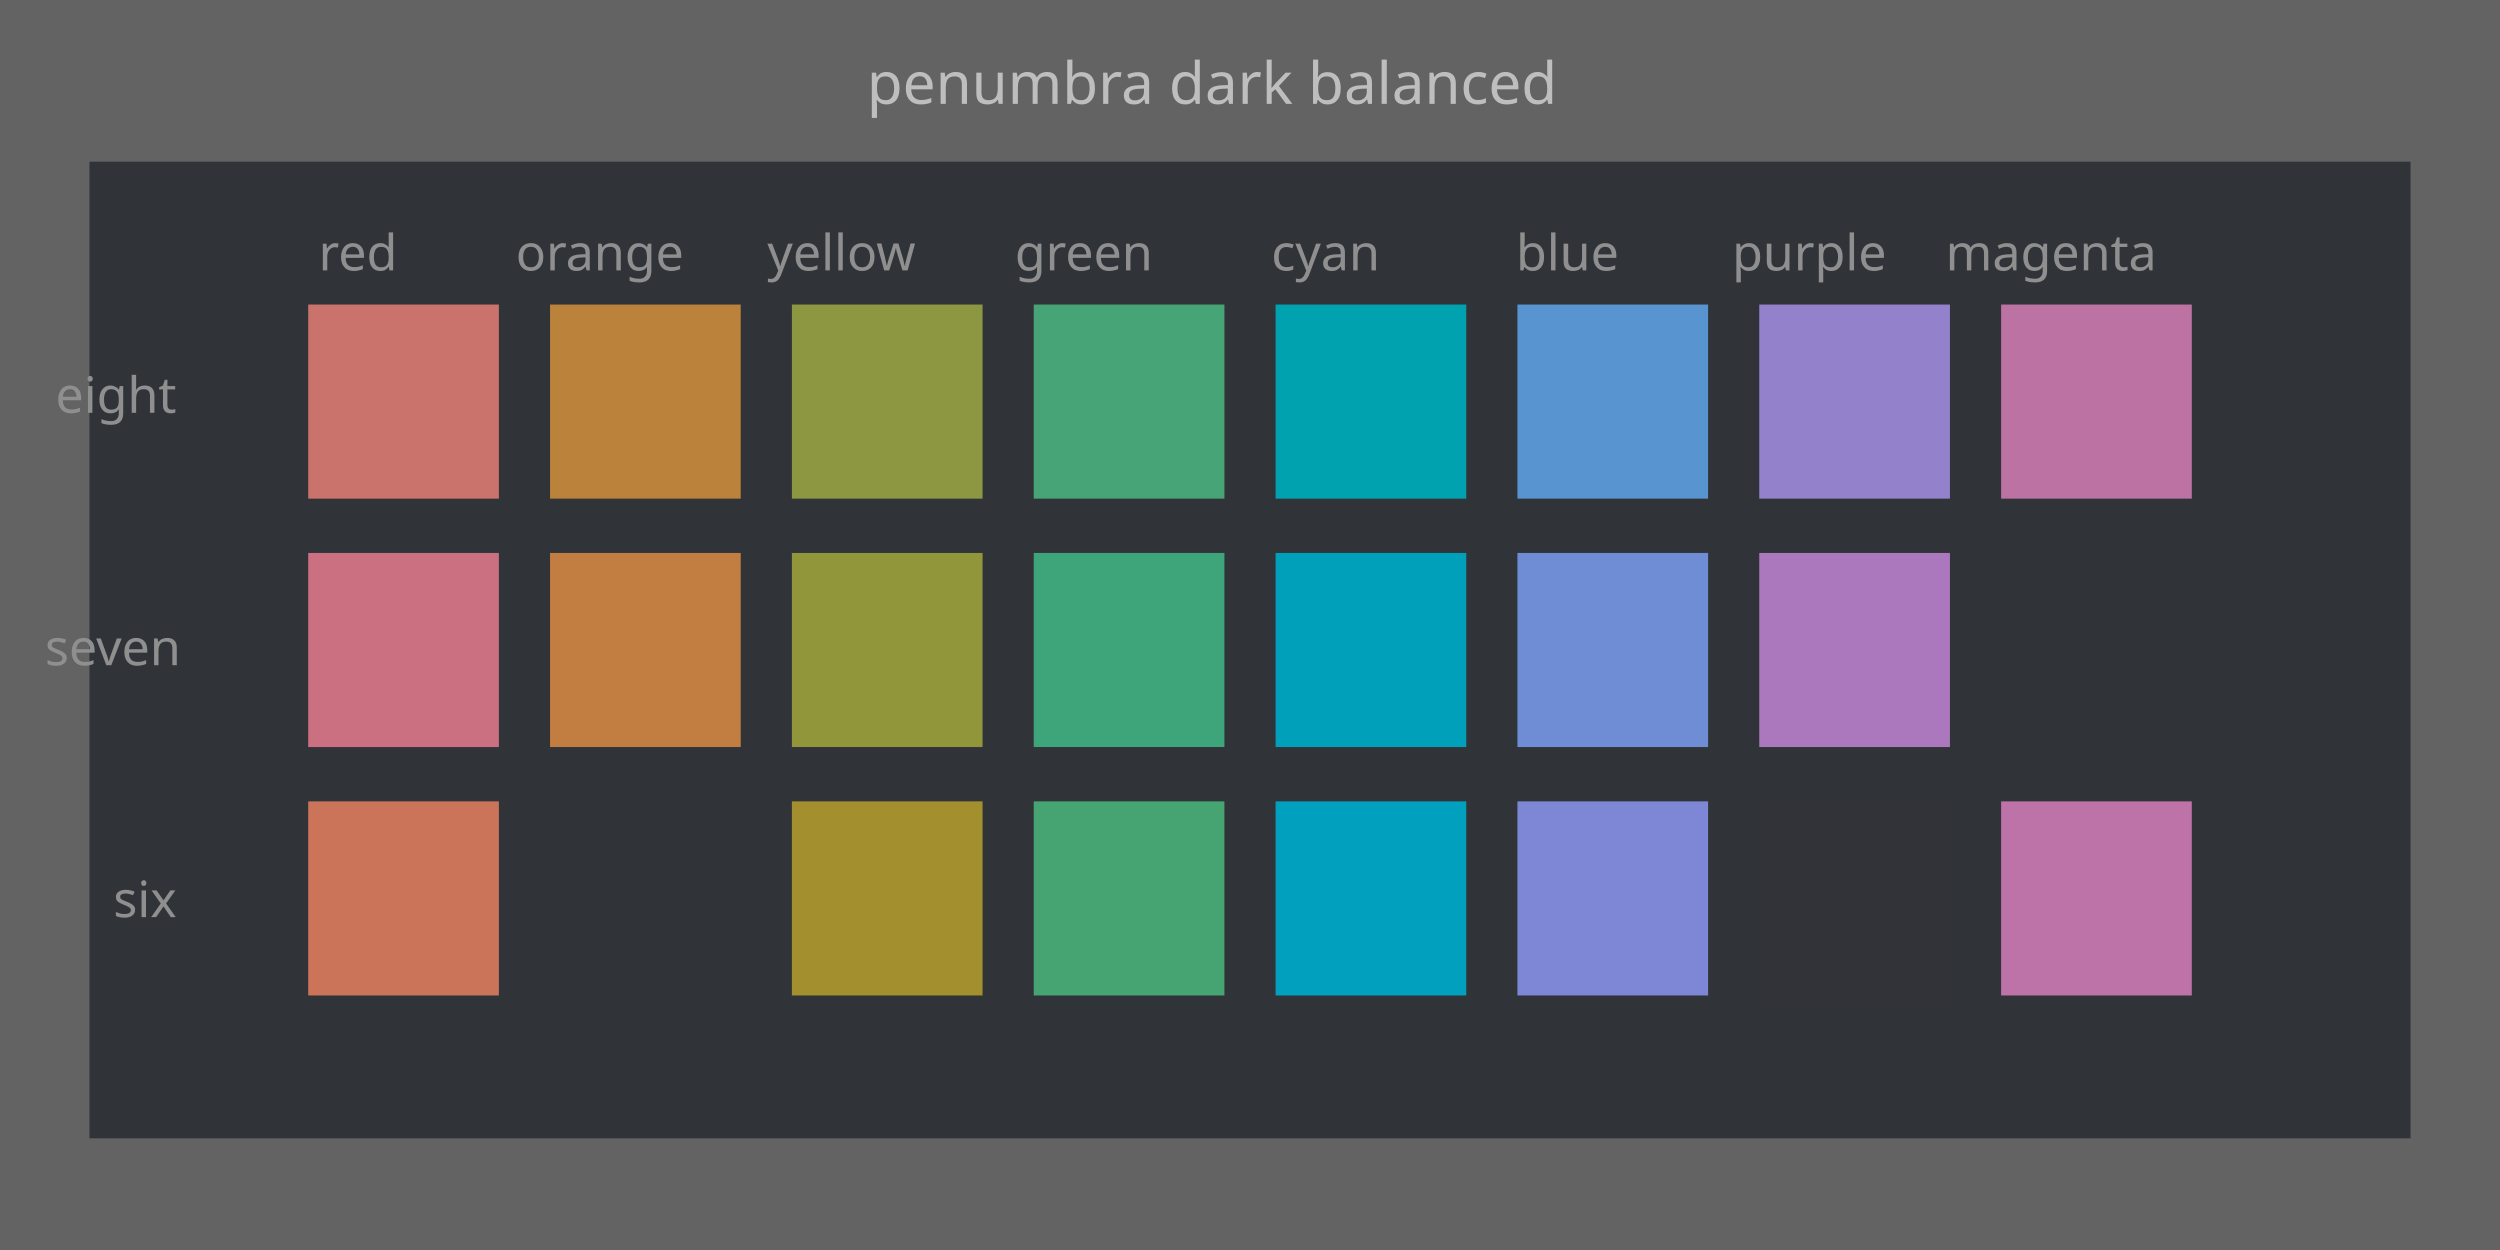
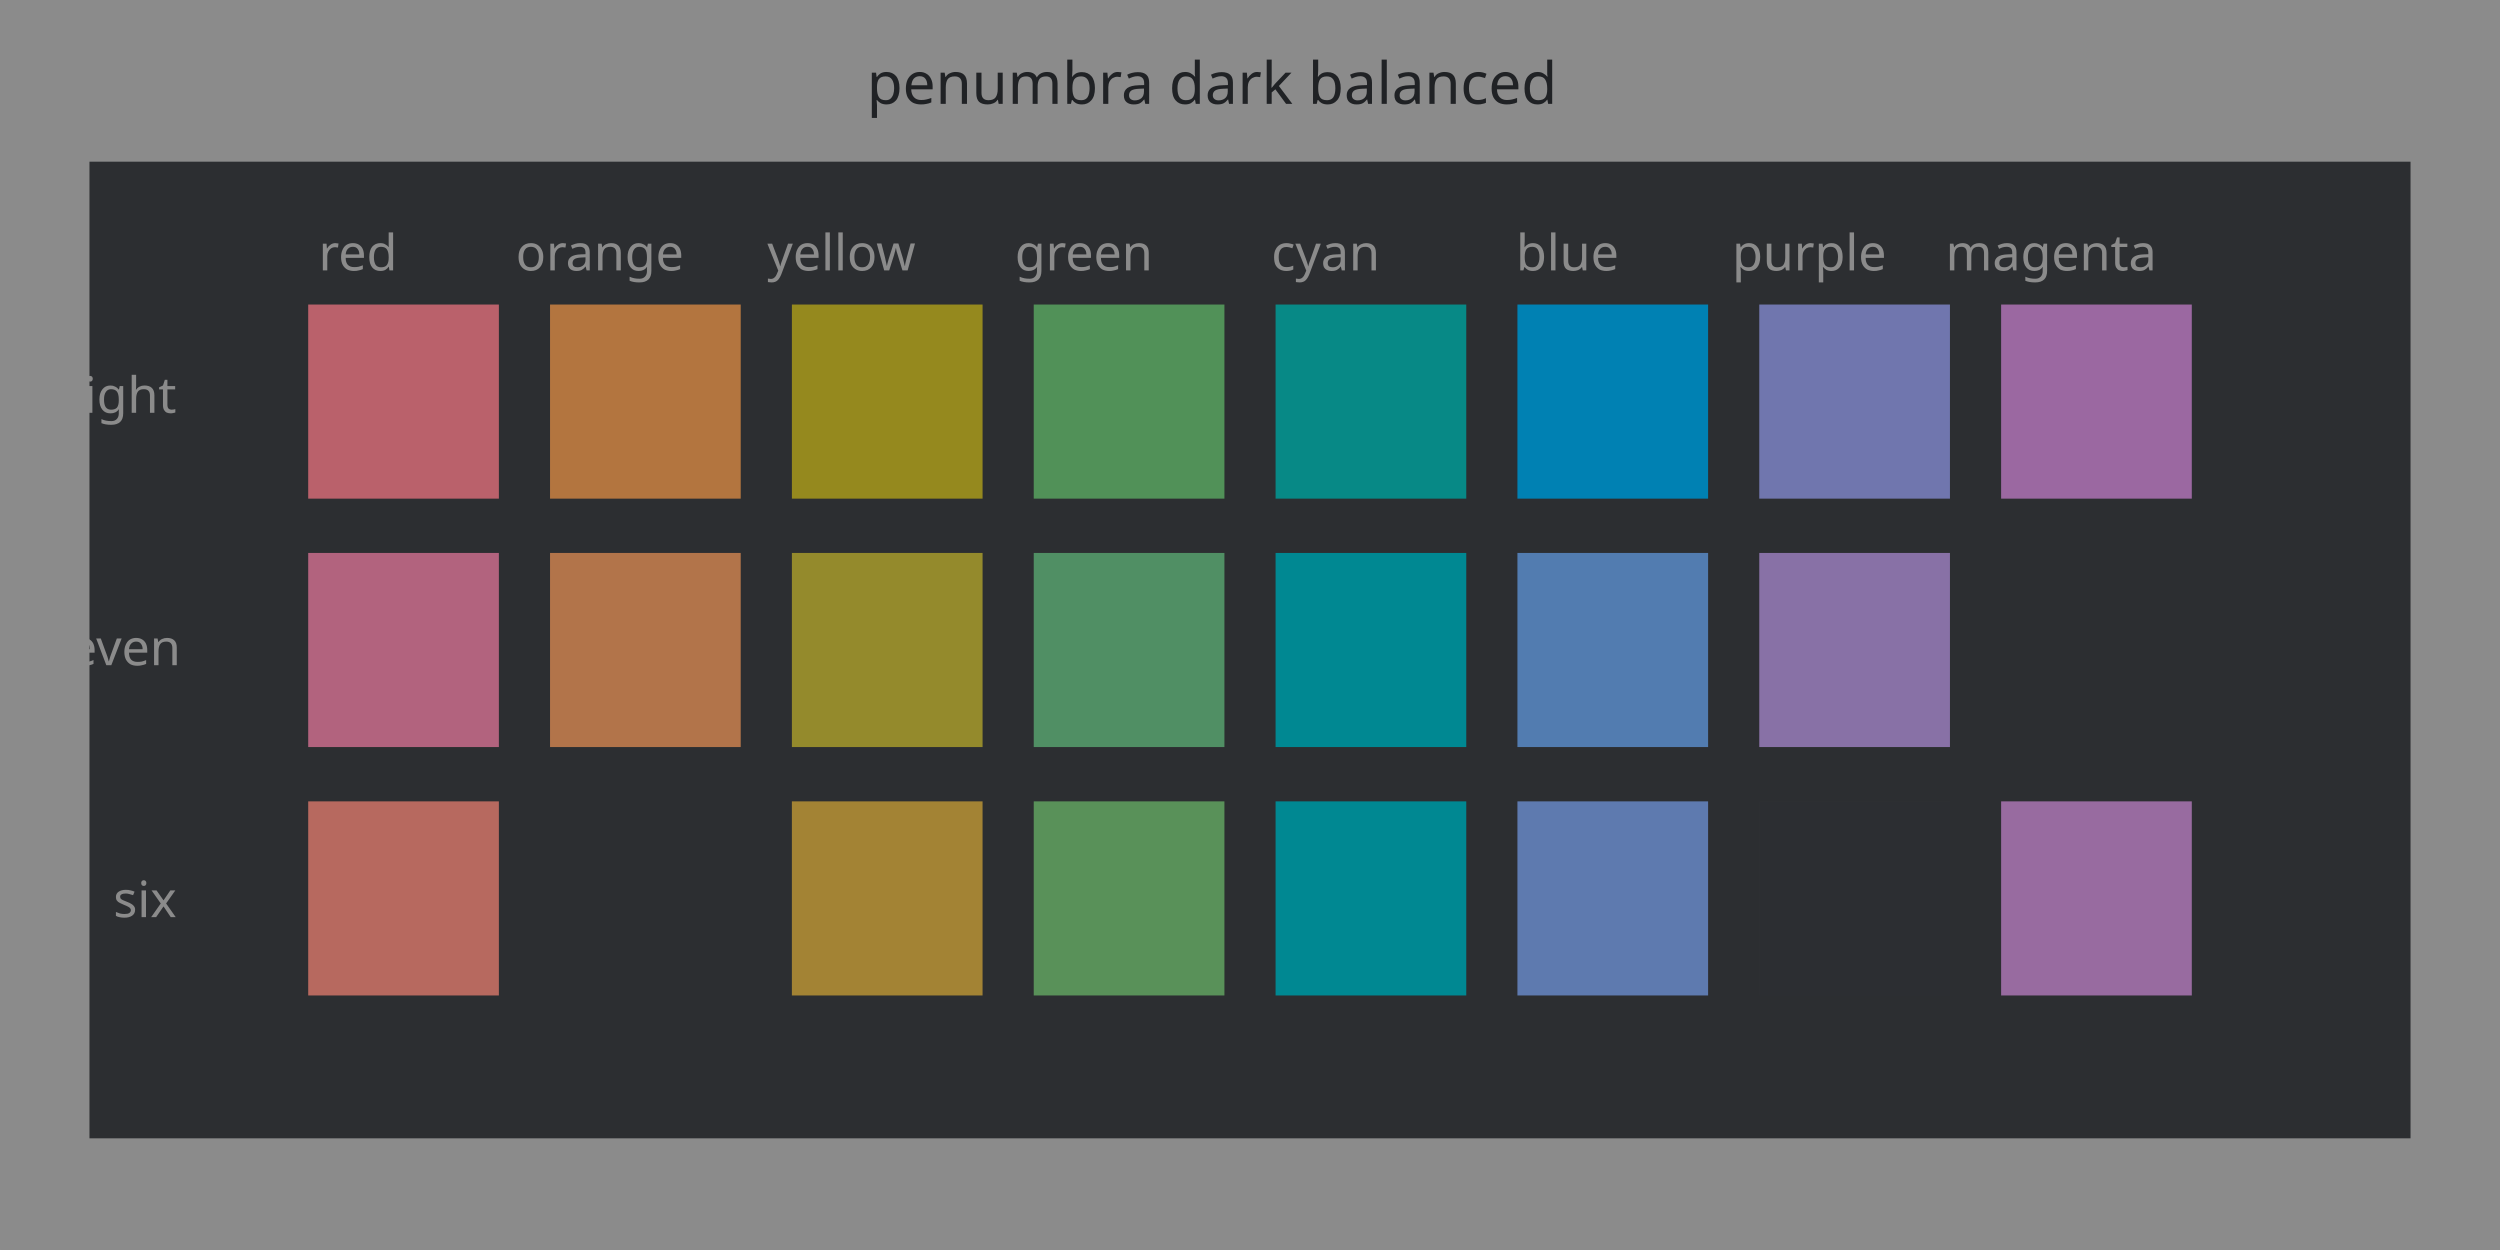
<svg xmlns="http://www.w3.org/2000/svg" width="800" height="400" viewBox="0 0 211.667 105.833" version="1.1" id="svg193064">
  <defs id="defs193061" />
  <g id="layer1" transform="translate(6.130345,-38.20838)">
-     <rect style="fill:#636363;fill-opacity:1;stroke:none;stroke-width:0.265;paint-order:stroke fill markers" id="rect209496" width="211.667" height="105.833" x="-6.13" y="38.208" />
+     <rect style="fill:#8b8b8b;fill-opacity:1;stroke:none;stroke-width:0.265;paint-order:stroke fill markers" id="rect209496" width="211.667" height="105.833" x="-6.13" y="38.208" />
    <g id="g192951" transform="translate(643.3872,208.4914)" style="stroke:none">
-       <rect style="fill:#303338;fill-opacity:1;stroke:none;stroke-width:0.265;stroke-dasharray:0.265, 0.265;paint-order:stroke fill markers" id="rect2032" width="196.518" height="82.689" x="-641.943" y="-156.594" />
-       <rect style="fill:#ca736c;fill-opacity:1;stroke:none;stroke-width:0.265;stroke-dasharray:0.265, 0.265;paint-order:stroke fill markers" id="rect3554" width="16.144" height="16.434" x="-623.423" y="-144.499" />
-       <rect style="fill:#ba823a;fill-opacity:1;stroke:none;stroke-width:0.265;stroke-dasharray:0.265, 0.265;paint-order:stroke fill markers" id="rect3636" width="16.144" height="16.434" x="-602.947" y="-144.499" />
-       <rect style="fill:#8d9741;fill-opacity:1;stroke:none;stroke-width:0.265;stroke-dasharray:0.265, 0.265;paint-order:stroke fill markers" id="rect1104" width="16.144" height="16.434" x="-582.47" y="-144.499" />
-       <rect style="fill:#47a477;fill-opacity:1;stroke:none;stroke-width:0.265;stroke-dasharray:0.265, 0.265;paint-order:stroke fill markers" id="rect1106" width="16.144" height="16.434" x="-561.994" y="-144.499" />
-       <rect style="fill:#00a2af;fill-opacity:1;stroke:none;stroke-width:0.265;stroke-dasharray:0.265, 0.265;paint-order:stroke fill markers" id="rect1108" width="16.144" height="16.434" x="-541.518" y="-144.499" />
-       <rect style="fill:#5794d0;fill-opacity:1;stroke:none;stroke-width:0.265;stroke-dasharray:0.265, 0.265;paint-order:stroke fill markers" id="rect1110" width="16.144" height="16.434" x="-521.042" y="-144.499" />
-       <rect style="fill:#9481cc;fill-opacity:1;stroke:none;stroke-width:0.265;stroke-dasharray:0.265, 0.265;paint-order:stroke fill markers" id="rect1112" width="16.144" height="16.434" x="-500.566" y="-144.499" />
-       <rect style="fill:#bc73a4;fill-opacity:1;stroke:none;stroke-width:0.265;stroke-dasharray:0.265, 0.265;paint-order:stroke fill markers" id="rect1114" width="16.144" height="16.434" x="-480.089" y="-144.499" />
-       <rect style="fill:#ca7081;fill-opacity:1;stroke:none;stroke-width:0.265;stroke-dasharray:0.265, 0.265;paint-order:stroke fill markers" id="rect1340" width="16.144" height="16.434" x="-623.423" y="-123.467" />
-       <rect style="fill:#c27d40;fill-opacity:1;stroke:none;stroke-width:0.265;stroke-dasharray:0.265, 0.265;paint-order:stroke fill markers" id="rect1342" width="16.144" height="16.434" x="-602.947" y="-123.467" />
-       <rect style="fill:#92963a;fill-opacity:1;stroke:none;stroke-width:0.265;stroke-dasharray:0.265, 0.265;paint-order:stroke fill markers" id="rect1346" width="16.144" height="16.434" x="-582.47" y="-123.467" />
-       <rect style="fill:#3ea57b;fill-opacity:1;stroke:none;stroke-width:0.265;stroke-dasharray:0.265, 0.265;paint-order:stroke fill markers" id="rect1348" width="16.144" height="16.434" x="-561.994" y="-123.467" />
-       <rect style="fill:#00a0ba;fill-opacity:1;stroke:none;stroke-width:0.265;stroke-dasharray:0.265, 0.265;paint-order:stroke fill markers" id="rect1350" width="16.144" height="16.434" x="-541.518" y="-123.467" />
-       <rect style="fill:#6e8dd5;fill-opacity:1;stroke:none;stroke-width:0.265;stroke-dasharray:0.265, 0.265;paint-order:stroke fill markers" id="rect1352" width="16.144" height="16.434" x="-521.042" y="-123.467" />
-       <rect style="fill:#ac78bd;fill-opacity:1;stroke:none;stroke-width:0.265;stroke-dasharray:0.265, 0.265;paint-order:stroke fill markers" id="rect1354" width="16.144" height="16.434" x="-500.566" y="-123.467" />
-       <rect style="fill:#bc73a4;fill-opacity:0.003;stroke:none;stroke-width:0.265;stroke-dasharray:0.265, 0.265;paint-order:stroke fill markers" id="rect2195" width="16.144" height="16.434" x="-480.089" y="-123.467" />
-       <rect style="fill:#cb7459;fill-opacity:1;stroke:none;stroke-width:0.265;stroke-dasharray:0.265, 0.265;paint-order:stroke fill markers" id="rect1724" width="16.144" height="16.434" x="-623.423" y="-102.434" />
-       <rect style="fill:#a38f2d;fill-opacity:1;stroke:none;stroke-width:0.265;stroke-dasharray:0.265, 0.265;paint-order:stroke fill markers" id="rect1730" width="16.144" height="16.434" x="-582.471" y="-102.434" />
-       <rect style="fill:#46a473;fill-opacity:1;stroke:none;stroke-width:0.265;stroke-dasharray:0.265, 0.265;paint-order:stroke fill markers" id="rect1732" width="16.144" height="16.434" x="-561.994" y="-102.434" />
-       <rect style="fill:#00a0be;fill-opacity:1;stroke:none;stroke-width:0.265;stroke-dasharray:0.265, 0.265;paint-order:stroke fill markers" id="rect1734" width="16.144" height="16.434" x="-541.518" y="-102.434" />
-       <rect style="fill:#7e87d6;fill-opacity:1;stroke:none;stroke-width:0.265;stroke-dasharray:0.265, 0.265;paint-order:stroke fill markers" id="rect1736" width="16.144" height="16.434" x="-521.042" y="-102.434" />
-       <rect style="fill:#bd72a8;fill-opacity:1;stroke:none;stroke-width:0.265;stroke-dasharray:0.265, 0.265;paint-order:stroke fill markers" id="rect1740" width="16.144" height="16.434" x="-480.089" y="-102.434" />
-       <rect style="fill:#ac78bd;fill-opacity:0.014;stroke:none;stroke-width:0.265;stroke-dasharray:0.265, 0.265;paint-order:stroke fill markers" id="rect2269" width="16.144" height="16.434" x="-500.566" y="-102.434" />
-       <rect style="fill:#c27d40;fill-opacity:0.004;stroke:none;stroke-width:0.265;stroke-dasharray:0.265, 0.265;paint-order:stroke fill markers" id="rect2325" width="16.144" height="16.434" x="-602.947" y="-102.434" />
-       <text xml:space="preserve" style="font-style:normal;font-variant:normal;font-weight:normal;font-stretch:normal;font-size:4.239px;line-height:1.25;font-family:'fira sans';-inkscape-font-specification:'fira sans';text-align:center;letter-spacing:0px;word-spacing:0px;text-anchor:middle;fill:#8f8f8f;fill-opacity:1;stroke:none;stroke-width:0.265" x="-615.351" y="-147.384" id="text4504">
-         <tspan id="tspan4502" style="font-size:4.239px;fill:#8f8f8f;fill-opacity:1;stroke:none;stroke-width:0.265" x="-615.351" y="-147.384">red</tspan>
+       <rect style="fill:#2c2e31;fill-opacity:1;stroke:none;stroke-width:0.265;stroke-dasharray:0.265, 0.265;paint-order:stroke fill markers" id="rect2032" width="196.518" height="82.689" x="-641.943" y="-156.594" />
+       <rect style="fill:#ba616b;fill-opacity:1;stroke:none;stroke-width:0.265;stroke-dasharray:0.265, 0.265;paint-order:stroke fill markers" id="rect3554" width="16.144" height="16.434" x="-623.423" y="-144.499" />
+       <rect style="fill:#b3753f;fill-opacity:1;stroke:none;stroke-width:0.265;stroke-dasharray:0.265, 0.265;paint-order:stroke fill markers" id="rect3636" width="16.144" height="16.434" x="-602.947" y="-144.499" />
+       <rect style="fill:#95891e;fill-opacity:1;stroke:none;stroke-width:0.265;stroke-dasharray:0.265, 0.265;paint-order:stroke fill markers" id="rect1104" width="16.144" height="16.434" x="-582.47" y="-144.499" />
+       <rect style="fill:#519158;fill-opacity:1;stroke:none;stroke-width:0.265;stroke-dasharray:0.265, 0.265;paint-order:stroke fill markers" id="rect1106" width="16.144" height="16.434" x="-561.994" y="-144.499" />
+       <rect style="fill:#078986;fill-opacity:1;stroke:none;stroke-width:0.265;stroke-dasharray:0.265, 0.265;paint-order:stroke fill markers" id="rect1108" width="16.144" height="16.434" x="-541.518" y="-144.499" />
+       <rect style="fill:#0081b3;fill-opacity:1;stroke:none;stroke-width:0.265;stroke-dasharray:0.265, 0.265;paint-order:stroke fill markers" id="rect1110" width="16.144" height="16.434" x="-521.042" y="-144.499" />
+       <rect style="fill:#7076ae;fill-opacity:1;stroke:none;stroke-width:0.265;stroke-dasharray:0.265, 0.265;paint-order:stroke fill markers" id="rect1112" width="16.144" height="16.434" x="-500.566" y="-144.499" />
+       <rect style="fill:#9b68a1;fill-opacity:1;stroke:none;stroke-width:0.265;stroke-dasharray:0.265, 0.265;paint-order:stroke fill markers" id="rect1114" width="16.144" height="16.434" x="-480.089" y="-144.499" />
+       <rect style="fill:#b2637e;fill-opacity:1;stroke:none;stroke-width:0.265;stroke-dasharray:0.265, 0.265;paint-order:stroke fill markers" id="rect1340" width="16.144" height="16.434" x="-623.423" y="-123.467" />
+       <rect style="fill:#b2744a;fill-opacity:1;stroke:none;stroke-width:0.265;stroke-dasharray:0.265, 0.265;paint-order:stroke fill markers" id="rect1342" width="16.144" height="16.434" x="-602.947" y="-123.467" />
+       <rect style="fill:#948a2c;fill-opacity:1;stroke:none;stroke-width:0.265;stroke-dasharray:0.265, 0.265;paint-order:stroke fill markers" id="rect1346" width="16.144" height="16.434" x="-582.47" y="-123.467" />
+       <rect style="fill:#508f64;fill-opacity:1;stroke:none;stroke-width:0.265;stroke-dasharray:0.265, 0.265;paint-order:stroke fill markers" id="rect1348" width="16.144" height="16.434" x="-561.994" y="-123.467" />
+       <rect style="fill:#008892;fill-opacity:1;stroke:none;stroke-width:0.265;stroke-dasharray:0.265, 0.265;paint-order:stroke fill markers" id="rect1350" width="16.144" height="16.434" x="-541.518" y="-123.467" />
+       <rect style="fill:#527cb0;fill-opacity:1;stroke:none;stroke-width:0.265;stroke-dasharray:0.265, 0.265;paint-order:stroke fill markers" id="rect1352" width="16.144" height="16.434" x="-521.042" y="-123.467" />
+       <rect style="fill:#8871a6;fill-opacity:1;stroke:none;stroke-width:0.265;stroke-dasharray:0.265, 0.265;paint-order:stroke fill markers" id="rect1354" width="16.144" height="16.434" x="-500.566" y="-123.467" />
+       <rect style="fill:#9b68a1;fill-opacity:0.003;stroke:none;stroke-width:0.265;stroke-dasharray:0.265, 0.265;paint-order:stroke fill markers" id="rect2195" width="16.144" height="16.434" x="-480.089" y="-123.467" />
+       <rect style="fill:#b7695f;fill-opacity:1;stroke:none;stroke-width:0.265;stroke-dasharray:0.265, 0.265;paint-order:stroke fill markers" id="rect1724" width="16.144" height="16.434" x="-623.423" y="-102.434" />
+       <rect style="fill:#a38334;fill-opacity:1;stroke:none;stroke-width:0.265;stroke-dasharray:0.265, 0.265;paint-order:stroke fill markers" id="rect1730" width="16.144" height="16.434" x="-582.471" y="-102.434" />
+       <rect style="fill:#599159;fill-opacity:1;stroke:none;stroke-width:0.265;stroke-dasharray:0.265, 0.265;paint-order:stroke fill markers" id="rect1732" width="16.144" height="16.434" x="-561.994" y="-102.434" />
+       <rect style="fill:#008892;fill-opacity:1;stroke:none;stroke-width:0.265;stroke-dasharray:0.265, 0.265;paint-order:stroke fill markers" id="rect1734" width="16.144" height="16.434" x="-541.518" y="-102.434" />
+       <rect style="fill:#5e7aaf;fill-opacity:1;stroke:none;stroke-width:0.265;stroke-dasharray:0.265, 0.265;paint-order:stroke fill markers" id="rect1736" width="16.144" height="16.434" x="-521.042" y="-102.434" />
+       <rect style="fill:#986ba0;fill-opacity:1;stroke:none;stroke-width:0.265;stroke-dasharray:0.265, 0.265;paint-order:stroke fill markers" id="rect1740" width="16.144" height="16.434" x="-480.089" y="-102.434" />
+       <rect style="fill:#8871a6;fill-opacity:0.014;stroke:none;stroke-width:0.265;stroke-dasharray:0.265, 0.265;paint-order:stroke fill markers" id="rect2269" width="16.144" height="16.434" x="-500.566" y="-102.434" />
+       <rect style="fill:#b2744a;fill-opacity:0.004;stroke:none;stroke-width:0.265;stroke-dasharray:0.265, 0.265;paint-order:stroke fill markers" id="rect2325" width="16.144" height="16.434" x="-602.947" y="-102.434" />
+       <text xml:space="preserve" style="font-style:normal;font-variant:normal;font-weight:normal;font-stretch:normal;font-size:4.239px;line-height:1.25;font-family:'Fira Sans', sans-serif;-inkscape-font-specification:'Fira Sans';text-align:center;letter-spacing:0px;word-spacing:0px;text-anchor:middle;fill:#8b8b8b;fill-opacity:1;stroke:none;stroke-width:0.265" x="-615.351" y="-147.384" id="text4504">
+         <tspan id="tspan4502" style="font-size:4.239px;fill:#8b8b8b;fill-opacity:1;stroke:none;stroke-width:0.265" x="-615.351" y="-147.384">red</tspan>
      </text>
-       <text xml:space="preserve" style="font-style:normal;font-variant:normal;font-weight:normal;font-stretch:normal;font-size:4.239px;line-height:1.25;font-family:'fira sans';-inkscape-font-specification:'fira sans';text-align:center;letter-spacing:0px;word-spacing:0px;text-anchor:middle;fill:#8f8f8f;fill-opacity:1;stroke:none;stroke-width:0.265" x="-594.875" y="-147.384" id="text12770">
-         <tspan id="tspan12768" style="font-size:4.239px;fill:#8f8f8f;fill-opacity:1;stroke:none;stroke-width:0.265" x="-594.875" y="-147.384">orange</tspan>
+       <text xml:space="preserve" style="font-style:normal;font-variant:normal;font-weight:normal;font-stretch:normal;font-size:4.239px;line-height:1.25;font-family:'Fira Sans', sans-serif;-inkscape-font-specification:'Fira Sans';text-align:center;letter-spacing:0px;word-spacing:0px;text-anchor:middle;fill:#8b8b8b;fill-opacity:1;stroke:none;stroke-width:0.265" x="-594.875" y="-147.384" id="text12770">
+         <tspan id="tspan12768" style="font-size:4.239px;fill:#8b8b8b;fill-opacity:1;stroke:none;stroke-width:0.265" x="-594.875" y="-147.384">orange</tspan>
      </text>
-       <text xml:space="preserve" style="font-style:normal;font-variant:normal;font-weight:normal;font-stretch:normal;font-size:4.239px;line-height:1.25;font-family:'fira sans';-inkscape-font-specification:'fira sans';text-align:center;letter-spacing:0px;word-spacing:0px;text-anchor:middle;fill:#8f8f8f;fill-opacity:1;stroke:none;stroke-width:0.265" x="-574.413" y="-147.384" id="text15766">
-         <tspan id="tspan15764" style="font-size:4.239px;fill:#8f8f8f;fill-opacity:1;stroke:none;stroke-width:0.265" x="-574.413" y="-147.384">yellow</tspan>
+       <text xml:space="preserve" style="font-style:normal;font-variant:normal;font-weight:normal;font-stretch:normal;font-size:4.239px;line-height:1.25;font-family:'Fira Sans', sans-serif;-inkscape-font-specification:'Fira Sans';text-align:center;letter-spacing:0px;word-spacing:0px;text-anchor:middle;fill:#8b8b8b;fill-opacity:1;stroke:none;stroke-width:0.265" x="-574.413" y="-147.384" id="text15766">
+         <tspan id="tspan15764" style="font-size:4.239px;fill:#8b8b8b;fill-opacity:1;stroke:none;stroke-width:0.265" x="-574.413" y="-147.384">yellow</tspan>
      </text>
-       <text xml:space="preserve" style="font-style:normal;font-variant:normal;font-weight:normal;font-stretch:normal;font-size:4.239px;line-height:1.25;font-family:'fira sans';-inkscape-font-specification:'fira sans';text-align:center;letter-spacing:0px;word-spacing:0px;text-anchor:middle;fill:#8f8f8f;fill-opacity:1;stroke:none;stroke-width:0.265" x="-553.898" y="-147.384" id="text20330">
-         <tspan id="tspan20328" style="font-size:4.239px;fill:#8f8f8f;fill-opacity:1;stroke:none;stroke-width:0.265" x="-553.898" y="-147.384">green</tspan>
+       <text xml:space="preserve" style="font-style:normal;font-variant:normal;font-weight:normal;font-stretch:normal;font-size:4.239px;line-height:1.25;font-family:'Fira Sans', sans-serif;-inkscape-font-specification:'Fira Sans';text-align:center;letter-spacing:0px;word-spacing:0px;text-anchor:middle;fill:#8b8b8b;fill-opacity:1;stroke:none;stroke-width:0.265" x="-553.898" y="-147.384" id="text20330">
+         <tspan id="tspan20328" style="font-size:4.239px;fill:#8b8b8b;fill-opacity:1;stroke:none;stroke-width:0.265" x="-553.898" y="-147.384">green</tspan>
      </text>
-       <text xml:space="preserve" style="font-style:normal;font-variant:normal;font-weight:normal;font-stretch:normal;font-size:4.239px;line-height:1.25;font-family:'fira sans';-inkscape-font-specification:'fira sans';text-align:center;letter-spacing:0px;word-spacing:0px;text-anchor:middle;fill:#8f8f8f;fill-opacity:1;stroke:none;stroke-width:0.265" x="-533.422" y="-147.384" id="text20334">
-         <tspan id="tspan20332" style="font-size:4.239px;fill:#8f8f8f;fill-opacity:1;stroke:none;stroke-width:0.265" x="-533.422" y="-147.384">cyan</tspan>
+       <text xml:space="preserve" style="font-style:normal;font-variant:normal;font-weight:normal;font-stretch:normal;font-size:4.239px;line-height:1.25;font-family:'Fira Sans', sans-serif;-inkscape-font-specification:'Fira Sans';text-align:center;letter-spacing:0px;word-spacing:0px;text-anchor:middle;fill:#8b8b8b;fill-opacity:1;stroke:none;stroke-width:0.265" x="-533.422" y="-147.384" id="text20334">
+         <tspan id="tspan20332" style="font-size:4.239px;fill:#8b8b8b;fill-opacity:1;stroke:none;stroke-width:0.265" x="-533.422" y="-147.384">cyan</tspan>
      </text>
-       <text xml:space="preserve" style="font-style:normal;font-variant:normal;font-weight:normal;font-stretch:normal;font-size:4.239px;line-height:1.25;font-family:'fira sans';-inkscape-font-specification:'fira sans';text-align:center;letter-spacing:0px;word-spacing:0px;text-anchor:middle;fill:#8f8f8f;fill-opacity:1;stroke:none;stroke-width:0.265" x="-512.946" y="-147.384" id="text20338">
-         <tspan id="tspan20336" style="font-size:4.239px;fill:#8f8f8f;fill-opacity:1;stroke:none;stroke-width:0.265" x="-512.946" y="-147.384">blue</tspan>
+       <text xml:space="preserve" style="font-style:normal;font-variant:normal;font-weight:normal;font-stretch:normal;font-size:4.239px;line-height:1.25;font-family:'Fira Sans', sans-serif;-inkscape-font-specification:'Fira Sans';text-align:center;letter-spacing:0px;word-spacing:0px;text-anchor:middle;fill:#8b8b8b;fill-opacity:1;stroke:none;stroke-width:0.265" x="-512.946" y="-147.384" id="text20338">
+         <tspan id="tspan20336" style="font-size:4.239px;fill:#8b8b8b;fill-opacity:1;stroke:none;stroke-width:0.265" x="-512.946" y="-147.384">blue</tspan>
      </text>
-       <text xml:space="preserve" style="font-style:normal;font-variant:normal;font-weight:normal;font-stretch:normal;font-size:4.239px;line-height:1.25;font-family:'fira sans';-inkscape-font-specification:'fira sans';text-align:center;letter-spacing:0px;word-spacing:0px;text-anchor:middle;fill:#8f8f8f;fill-opacity:1;stroke:none;stroke-width:0.265" x="-492.47" y="-147.384" id="text20342">
-         <tspan id="tspan20340" style="font-size:4.239px;fill:#8f8f8f;fill-opacity:1;stroke:none;stroke-width:0.265" x="-492.47" y="-147.384">purple</tspan>
+       <text xml:space="preserve" style="font-style:normal;font-variant:normal;font-weight:normal;font-stretch:normal;font-size:4.239px;line-height:1.25;font-family:'Fira Sans', sans-serif;-inkscape-font-specification:'Fira Sans';text-align:center;letter-spacing:0px;word-spacing:0px;text-anchor:middle;fill:#8b8b8b;fill-opacity:1;stroke:none;stroke-width:0.265" x="-492.47" y="-147.384" id="text20342">
+         <tspan id="tspan20340" style="font-size:4.239px;fill:#8b8b8b;fill-opacity:1;stroke:none;stroke-width:0.265" x="-492.47" y="-147.384">purple</tspan>
      </text>
-       <text xml:space="preserve" style="font-style:normal;font-variant:normal;font-weight:normal;font-stretch:normal;font-size:4.239px;line-height:1.25;font-family:'fira sans';-inkscape-font-specification:'fira sans';text-align:center;letter-spacing:0px;word-spacing:0px;text-anchor:middle;fill:#8f8f8f;fill-opacity:1;stroke:none;stroke-width:0.265" x="-471.993" y="-147.384" id="text20346">
-         <tspan id="tspan20344" style="font-size:4.239px;fill:#8f8f8f;fill-opacity:1;stroke:none;stroke-width:0.265" x="-471.993" y="-147.384">magenta</tspan>
+       <text xml:space="preserve" style="font-style:normal;font-variant:normal;font-weight:normal;font-stretch:normal;font-size:4.239px;line-height:1.25;font-family:'Fira Sans', sans-serif;-inkscape-font-specification:'Fira Sans';text-align:center;letter-spacing:0px;word-spacing:0px;text-anchor:middle;fill:#8b8b8b;fill-opacity:1;stroke:none;stroke-width:0.265" x="-471.993" y="-147.384" id="text20346">
+         <tspan id="tspan20344" style="font-size:4.239px;fill:#8b8b8b;fill-opacity:1;stroke:none;stroke-width:0.265" x="-471.993" y="-147.384">magenta</tspan>
      </text>
-       <text xml:space="preserve" style="font-style:normal;font-variant:normal;font-weight:normal;font-stretch:normal;font-size:4.239px;line-height:1.25;font-family:'fira sans';-inkscape-font-specification:'fira sans';text-align:end;letter-spacing:0px;word-spacing:0px;text-anchor:end;fill:#8f8f8f;fill-opacity:1;stroke:none;stroke-width:0.265" x="-626.838" y="-92.632" id="text161244">
-         <tspan id="tspan161242" style="font-size:4.239px;text-align:end;text-anchor:end;fill:#8f8f8f;fill-opacity:1;stroke:none;stroke-width:0.265" x="-626.838" y="-92.632">six</tspan>
+       <text xml:space="preserve" style="font-style:normal;font-variant:normal;font-weight:normal;font-stretch:normal;font-size:4.239px;line-height:1.25;font-family:'Fira Sans', sans-serif;-inkscape-font-specification:'Fira Sans';text-align:end;letter-spacing:0px;word-spacing:0px;text-anchor:end;fill:#8b8b8b;fill-opacity:1;stroke:none;stroke-width:0.265" x="-626.838" y="-92.632" id="text161244">
+         <tspan id="tspan161242" style="font-size:4.239px;text-align:end;text-anchor:end;fill:#8b8b8b;fill-opacity:1;stroke:none;stroke-width:0.265" x="-626.838" y="-92.632">six</tspan>
      </text>
-       <text xml:space="preserve" style="font-style:normal;font-variant:normal;font-weight:normal;font-stretch:normal;font-size:4.239px;line-height:1.25;font-family:'fira sans';-inkscape-font-specification:'fira sans';text-align:end;letter-spacing:0px;word-spacing:0px;text-anchor:end;fill:#8f8f8f;fill-opacity:1;stroke:none;stroke-width:0.265" x="-626.495" y="-113.961" id="text163504">
-         <tspan id="tspan163502" style="font-size:4.239px;text-align:end;text-anchor:end;fill:#8f8f8f;fill-opacity:1;stroke:none;stroke-width:0.265" x="-626.495" y="-113.961">seven</tspan>
+       <text xml:space="preserve" style="font-style:normal;font-variant:normal;font-weight:normal;font-stretch:normal;font-size:4.239px;line-height:1.25;font-family:'Fira Sans', sans-serif;-inkscape-font-specification:'Fira Sans';text-align:end;letter-spacing:0px;word-spacing:0px;text-anchor:end;fill:#8b8b8b;fill-opacity:1;stroke:none;stroke-width:0.265" x="-626.495" y="-113.961" id="text163504">
+         <tspan id="tspan163502" style="font-size:4.239px;text-align:end;text-anchor:end;fill:#8b8b8b;fill-opacity:1;stroke:none;stroke-width:0.265" x="-626.495" y="-113.961">seven</tspan>
      </text>
-       <text xml:space="preserve" style="font-style:normal;font-variant:normal;font-weight:normal;font-stretch:normal;font-size:4.239px;line-height:1.25;font-family:'fira sans';-inkscape-font-specification:'fira sans';text-align:end;letter-spacing:0px;word-spacing:0px;text-anchor:end;fill:#8f8f8f;fill-opacity:1;stroke:none;stroke-width:0.265" x="-626.859" y="-135.331" id="text164896">
-         <tspan id="tspan164894" style="font-size:4.239px;text-align:end;text-anchor:end;fill:#8f8f8f;fill-opacity:1;stroke:none;stroke-width:0.265" x="-626.859" y="-135.331">eight</tspan>
+       <text xml:space="preserve" style="font-style:normal;font-variant:normal;font-weight:normal;font-stretch:normal;font-size:4.239px;line-height:1.25;font-family:'Fira Sans', sans-serif;-inkscape-font-specification:'Fira Sans';text-align:end;letter-spacing:0px;word-spacing:0px;text-anchor:end;fill:#8b8b8b;fill-opacity:1;stroke:none;stroke-width:0.265" x="-626.859" y="-135.331" id="text164896">
+         <tspan id="tspan164894" style="font-size:4.239px;text-align:end;text-anchor:end;fill:#8b8b8b;fill-opacity:1;stroke:none;stroke-width:0.265" x="-626.859" y="-135.331">eight</tspan>
      </text>
    </g>
-     <text xml:space="preserve" style="font-style:normal;font-variant:normal;font-weight:normal;font-stretch:normal;font-size:4.939px;line-height:1.25;font-family:'fira sans';-inkscape-font-specification:'fira sans';text-align:center;letter-spacing:0px;word-spacing:0px;text-anchor:middle;stroke-width:0.265" x="99.703" y="47.003" id="text194332">
-       <tspan id="tspan194330" style="fill:#bebebe;fill-opacity:1;stroke-width:0.265;font-size:4.939px" x="99.703" y="47.003">penumbra dark balanced</tspan>
+     <text xml:space="preserve" style="font-style:normal;font-variant:normal;font-weight:normal;font-stretch:normal;font-size:4.939px;line-height:1.25;font-family:'Fira Sans', sans-serif;-inkscape-font-specification:'Fira Sans';text-align:center;letter-spacing:0px;word-spacing:0px;text-anchor:middle;stroke-width:0.265" x="99.703" y="47.003" id="text194332">
+       <tspan id="tspan194330" style="fill:#202225;fill-opacity:1;stroke-width:0.265;font-size:4.939px" x="99.703" y="47.003">penumbra dark balanced</tspan>
    </text>
  </g>
</svg>
